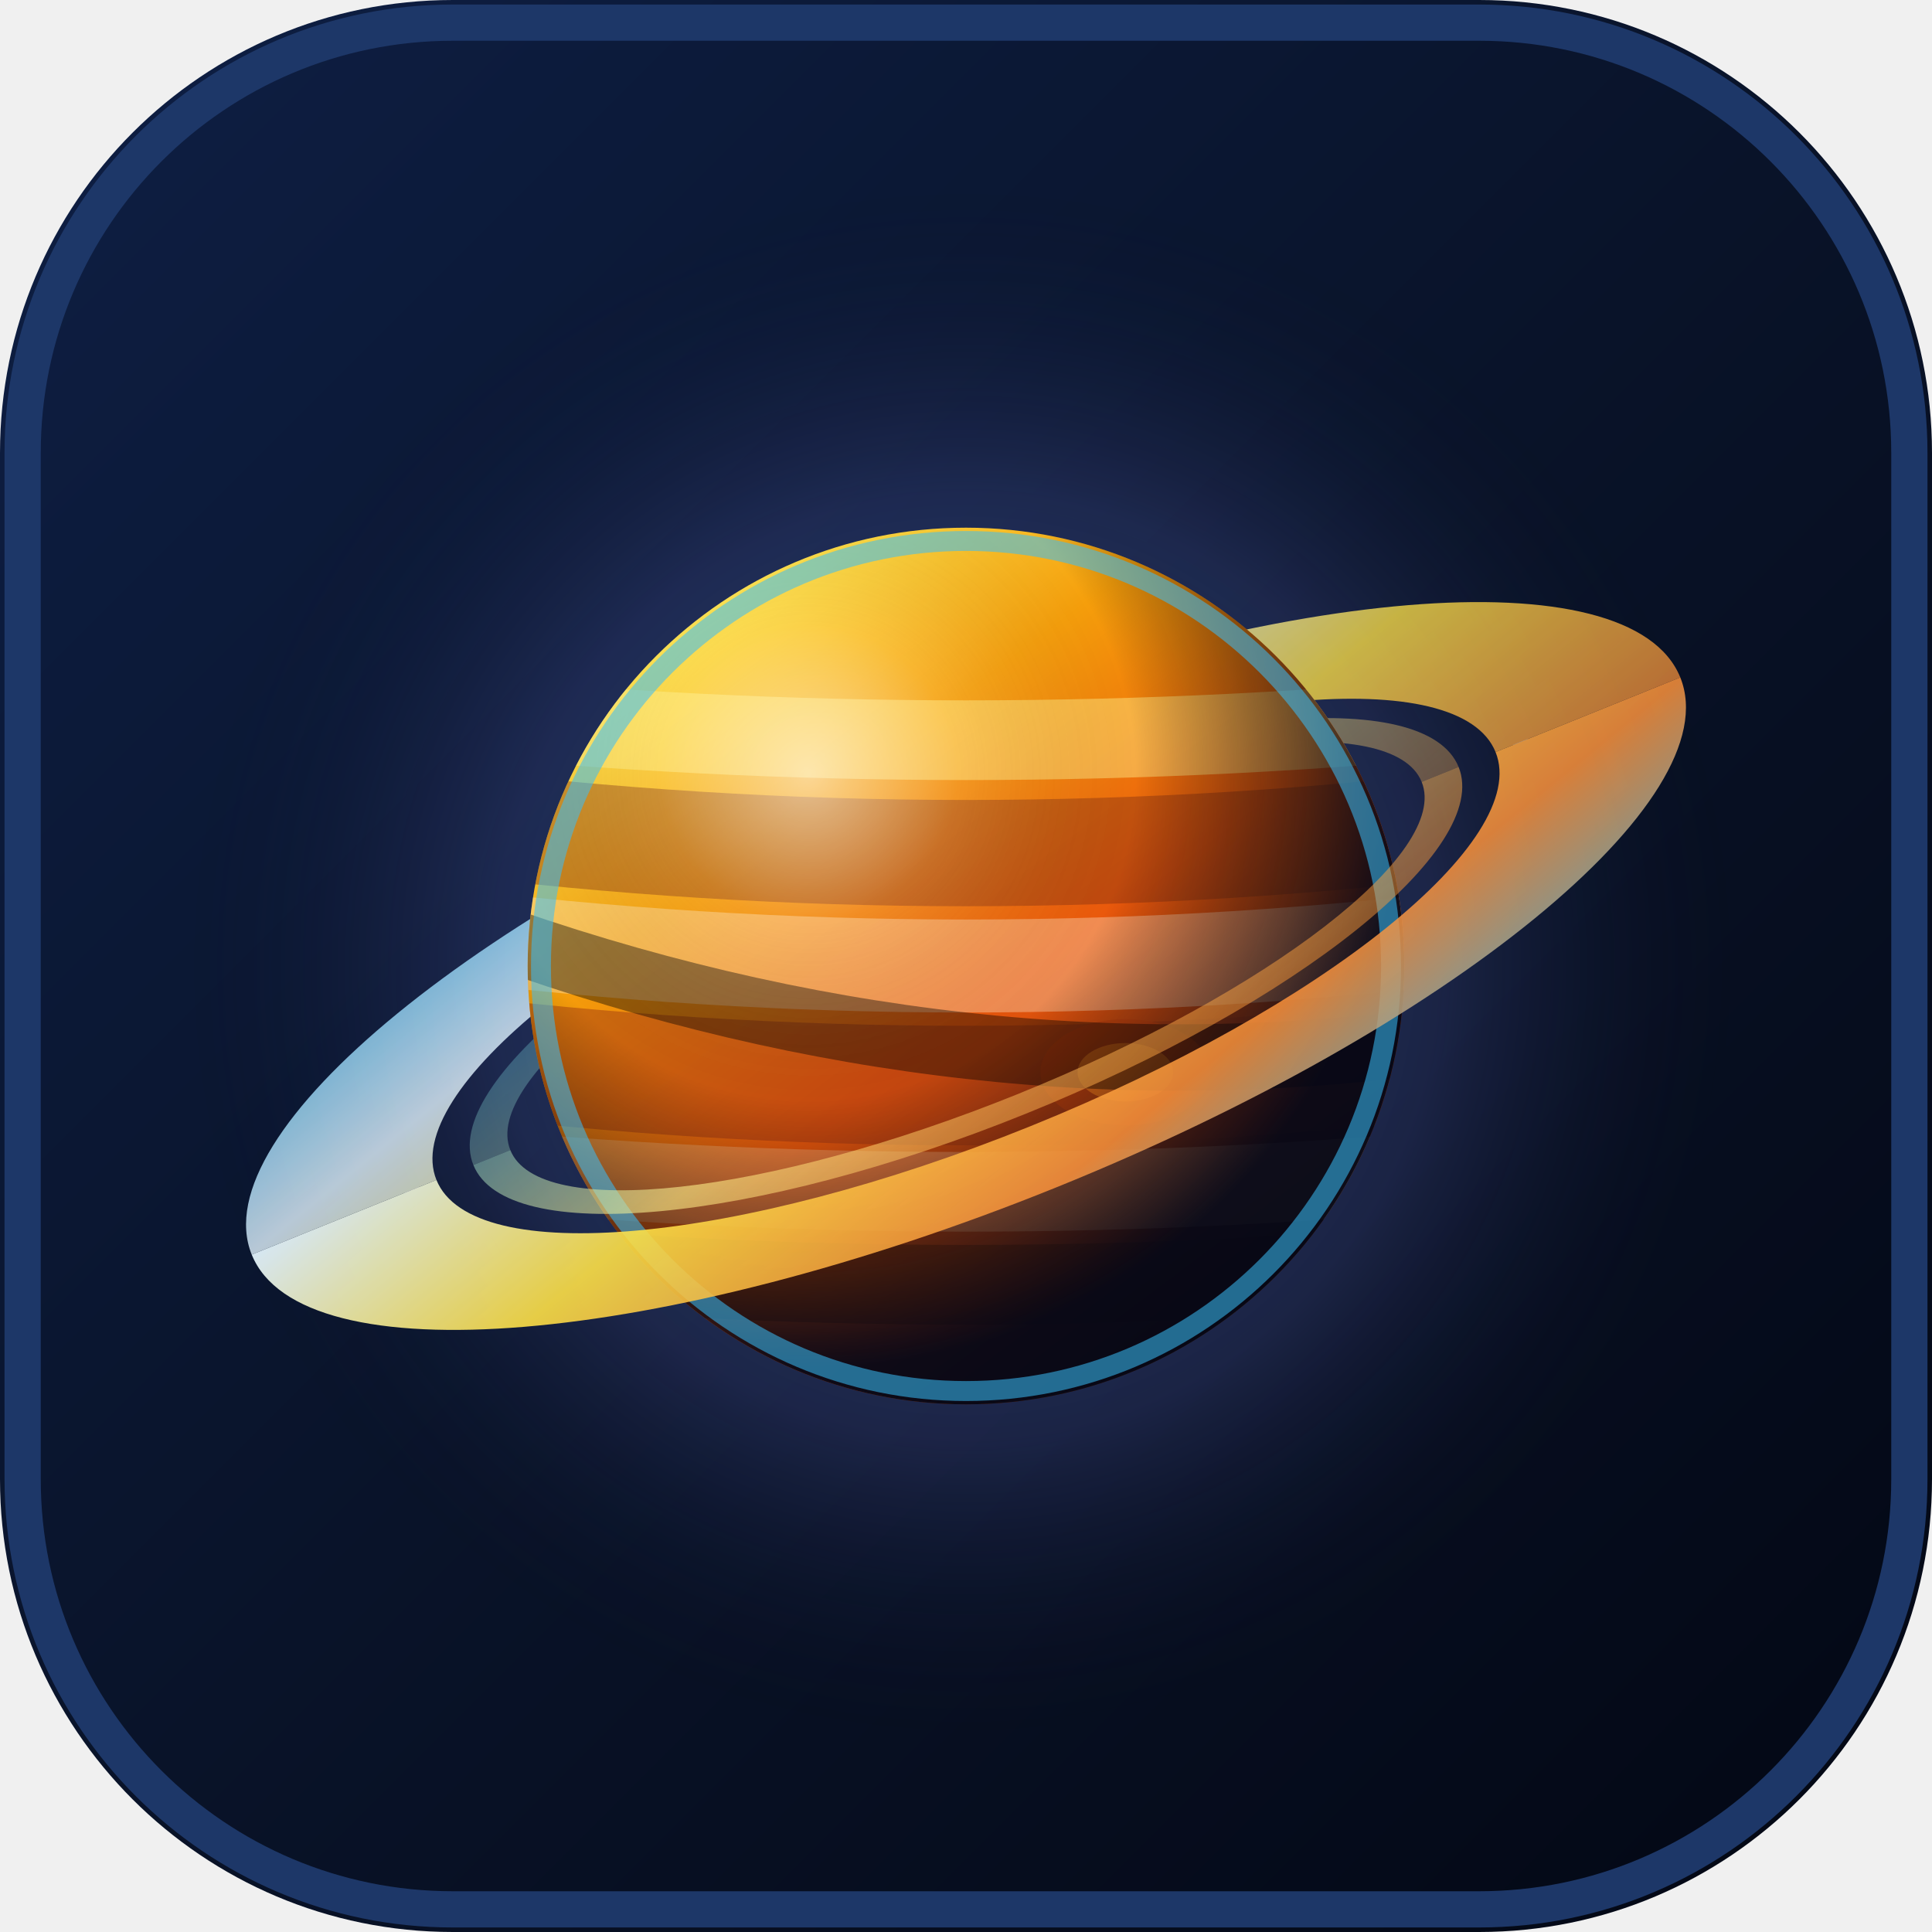
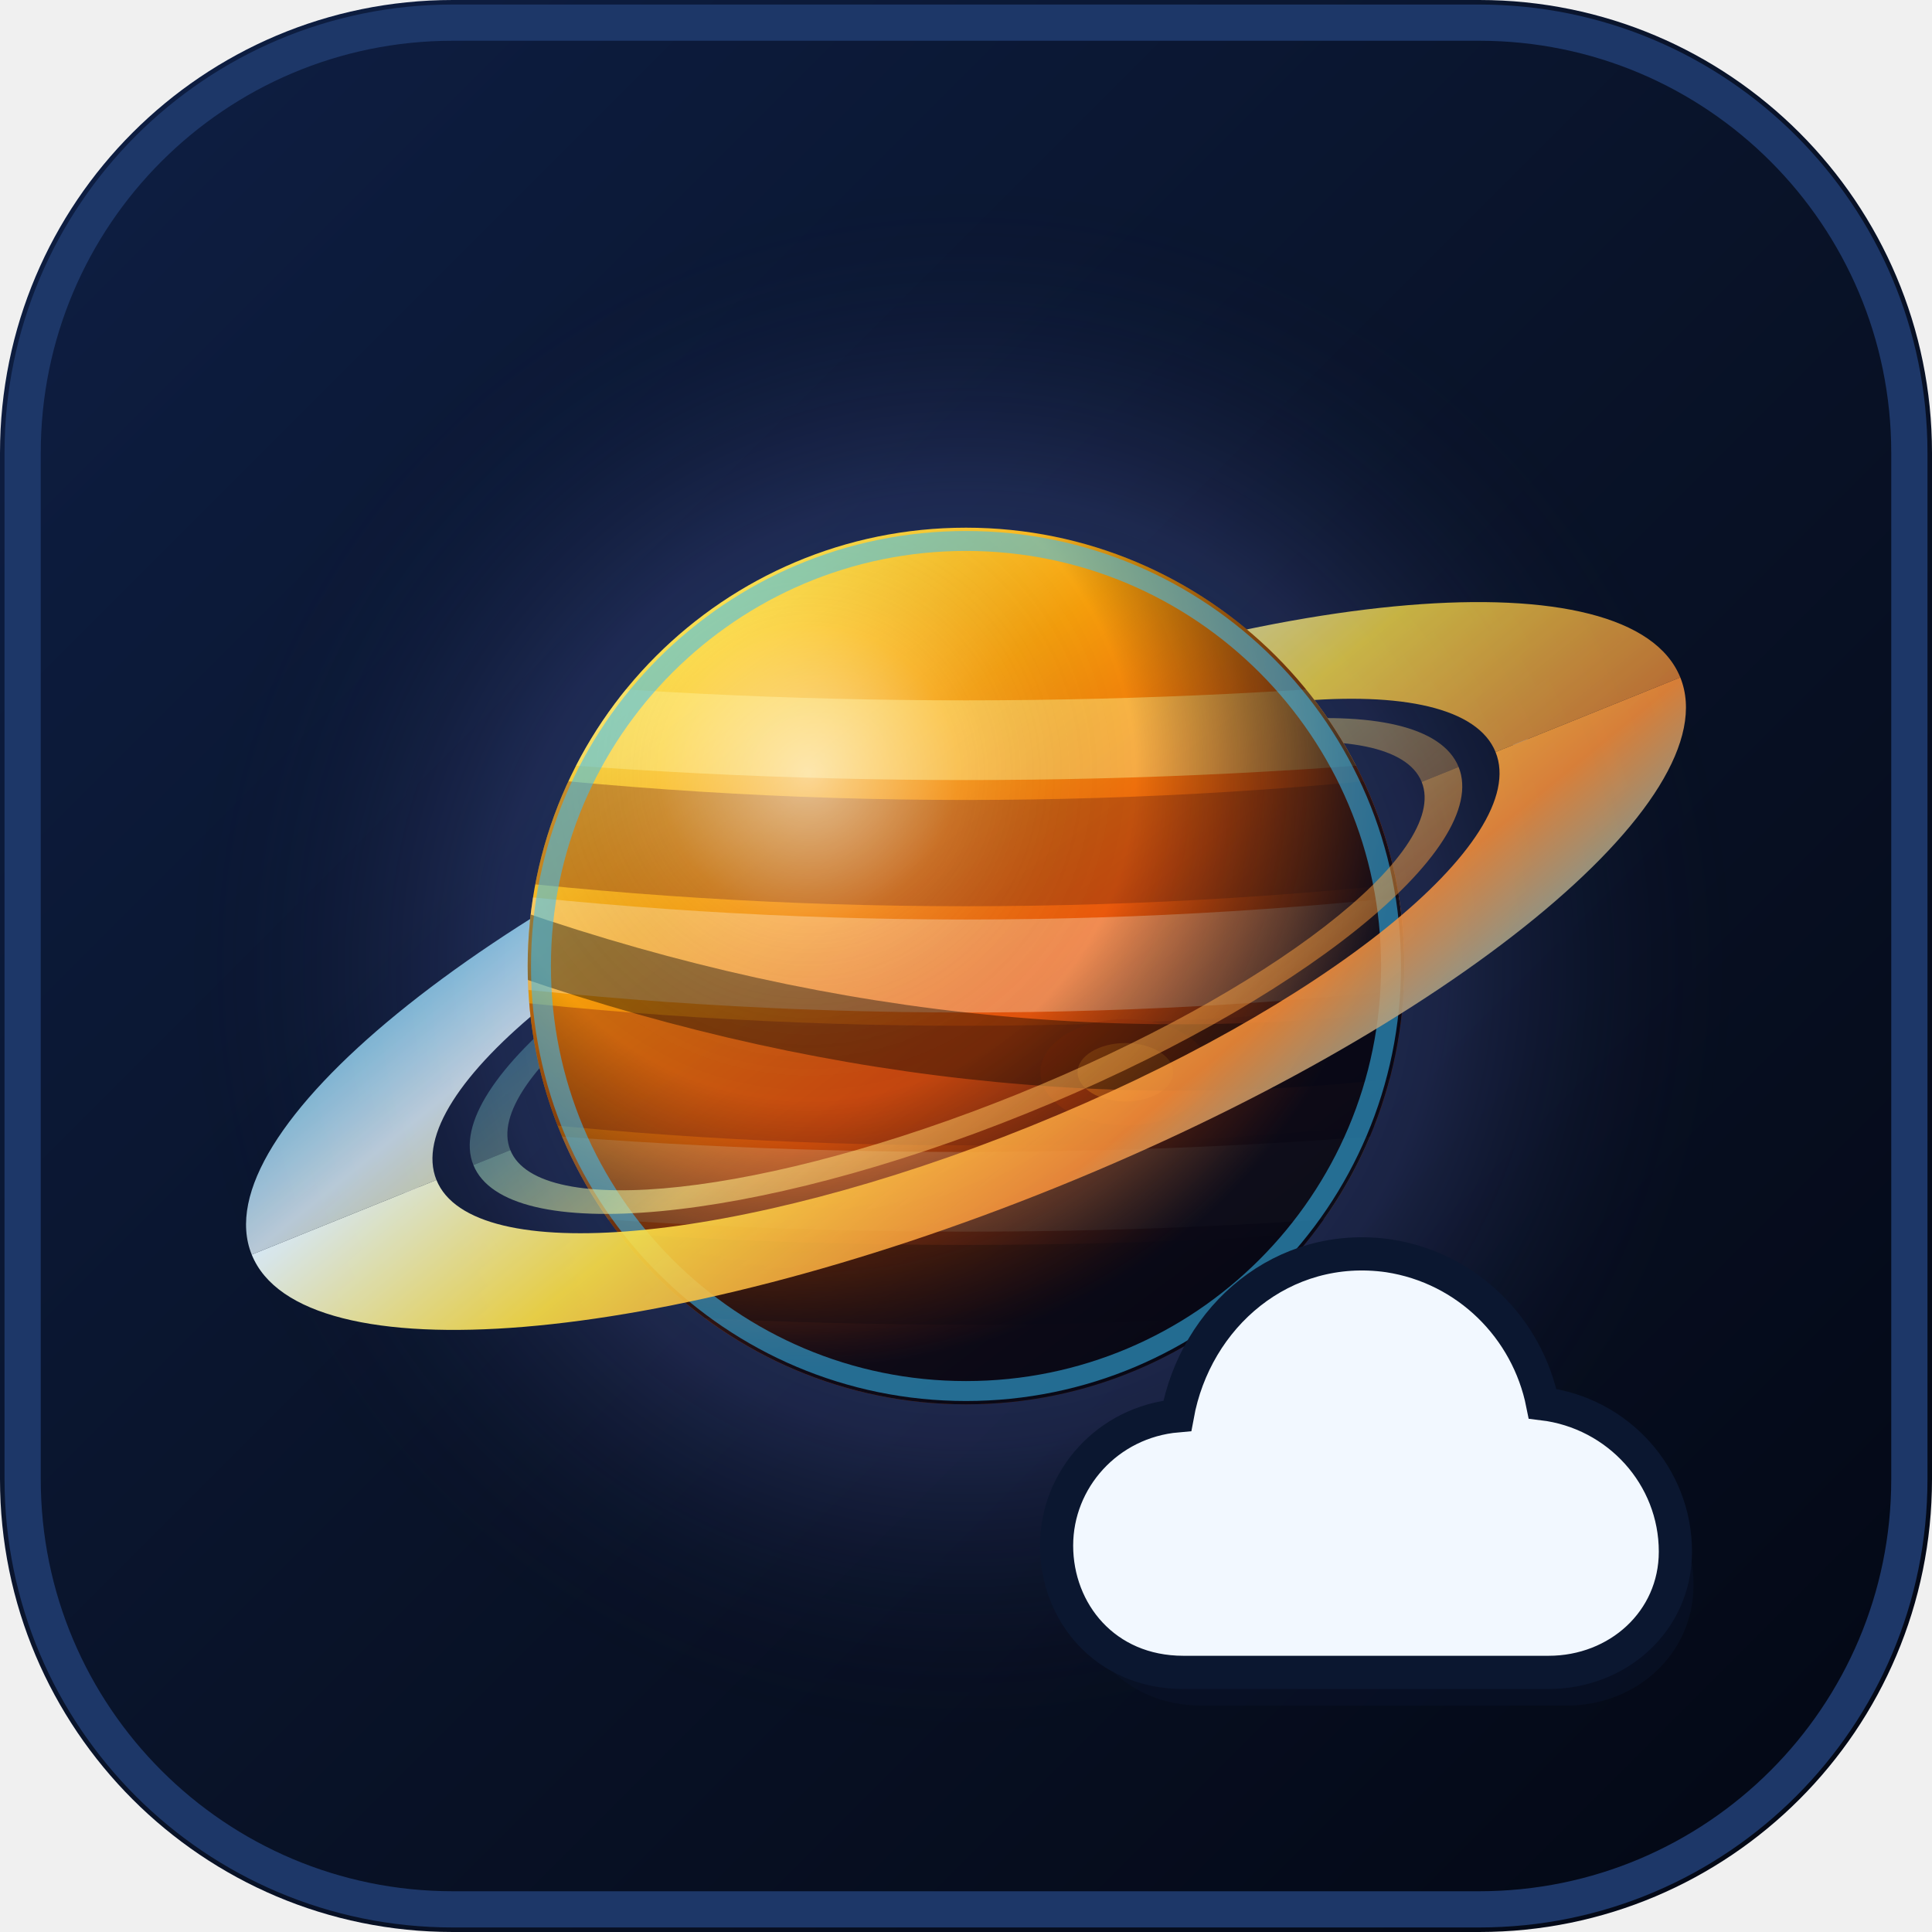
<svg xmlns="http://www.w3.org/2000/svg" viewBox="0 0 64 64" width="64" height="64">
  <defs>
    <linearGradient id="bgGrad" x1="0%" y1="0%" x2="100%" y2="100%">
      <stop offset="0%" stop-color="#0e1f45" />
      <stop offset="50%" stop-color="#091329" />
      <stop offset="100%" stop-color="#030713" />
    </linearGradient>
    <radialGradient id="spaceGlow" cx="50%" cy="50%" r="50%">
      <stop offset="0%" stop-color="#38bdf8" stop-opacity="0.38" />
      <stop offset="60%" stop-color="#818cf8" stop-opacity="0.16" />
      <stop offset="100%" stop-color="#000000" stop-opacity="0" />
    </radialGradient>
    <linearGradient id="planetBase" x1="20%" y1="10%" x2="80%" y2="90%">
      <stop offset="0%" stop-color="#fde047" />
      <stop offset="25%" stop-color="#f59e0b" />
      <stop offset="55%" stop-color="#ea580c" />
      <stop offset="80%" stop-color="#9a3412" />
      <stop offset="100%" stop-color="#451a03" />
    </linearGradient>
    <radialGradient id="sphereLight" cx="32%" cy="28%" r="68%">
      <stop offset="0%" stop-color="#ffffff" stop-opacity="0.55" />
      <stop offset="25%" stop-color="#ffffff" stop-opacity="0.1" />
      <stop offset="55%" stop-color="#000000" stop-opacity="0" />
      <stop offset="85%" stop-color="#050811" stop-opacity="0.6" />
      <stop offset="100%" stop-color="#020617" stop-opacity="0.92" />
    </radialGradient>
    <clipPath id="planetClip">
      <circle cx="32" cy="32" r="16.5" />
    </clipPath>
    <linearGradient id="ringGrad" x1="0%" y1="0%" x2="100%" y2="100%">
      <stop offset="0%" stop-color="#38bdf8" stop-opacity="0.9" />
      <stop offset="25%" stop-color="#e0f2fe" stop-opacity="0.95" />
      <stop offset="50%" stop-color="#fde047" stop-opacity="0.9" />
      <stop offset="75%" stop-color="#fb923c" stop-opacity="0.85" />
      <stop offset="100%" stop-color="#38bdf8" stop-opacity="0.9" />
    </linearGradient>
    <linearGradient id="innerRingGrad" x1="0%" y1="0%" x2="100%" y2="100%">
      <stop offset="0%" stop-color="#38bdf8" stop-opacity="0.6" />
      <stop offset="50%" stop-color="#fef08a" stop-opacity="0.8" />
      <stop offset="100%" stop-color="#f97316" stop-opacity="0.6" />
    </linearGradient>
    <clipPath id="backRingClip">
      <rect x="-40" y="-30" width="80" height="30" />
    </clipPath>
    <clipPath id="frontRingClip">
      <rect x="-40" y="0" width="80" height="30" />
    </clipPath>
  </defs>
  <rect width="64" height="64" rx="15" fill="url(#bgGrad)" />
  <rect x="0.75" y="0.75" width="62.5" height="62.5" rx="14.25" fill="none" stroke="#1d3768" stroke-width="1.2" />
  <g transform="matrix(0.88, 0, 0, 0.88, 3.84, 3.84)">
    <circle cx="32" cy="32" r="30" fill="url(#spaceGlow)" />
    <g transform="translate(32, 32) rotate(-22)">
      <g clip-path="url(#backRingClip)">
        <path d="M -29,0 A 29 9 0 1 1 29,0 A 29 9 0 1 1 -29,0 M -21.5,0 A 21.5 6.5 0 1 1 21.5,0 A 21.5 6.5 0 1 1 -21.5,0" fill="url(#ringGrad)" fill-rule="evenodd" opacity="0.85" />
        <path d="M -20,0 A 20 6 0 1 1 20,0 A 20 6 0 1 1 -20,0 M -18.5,0 A 18.5 5.2 0 1 1 18.5,0 A 18.5 5.2 0 1 1 -18.5,0" fill="url(#innerRingGrad)" fill-rule="evenodd" opacity="0.5" />
      </g>
    </g>
    <g clip-path="url(#planetClip)">
      <circle cx="32" cy="32" r="16.5" fill="url(#planetBase)" />
      <path d="M 12,21 Q 32,23 52,21 L 52,24 Q 32,26 12,24 Z" fill="#fef08a" opacity="0.45" />
      <path d="M 12,24.5 Q 32,27 52,24.5 L 52,28.5 Q 32,31 12,28.5 Z" fill="#7c2d12" opacity="0.4" />
      <path d="M 12,29 Q 32,31.5 52,29 L 52,32.5 Q 32,35 12,32.5 Z" fill="#ffedd5" opacity="0.35" />
      <path d="M 12,33 Q 32,35.5 52,33 L 52,37.5 Q 32,40 12,37.5 Z" fill="#9a3412" opacity="0.45" />
      <path d="M 12,38 Q 32,40 52,38 L 52,41 Q 32,43 12,41 Z" fill="#fed7aa" opacity="0.3" />
      <path d="M 12,41.5 Q 32,43.5 52,41.5 L 52,44.5 Q 32,46.5 12,44.5 Z" fill="#451a03" opacity="0.4" />
      <ellipse cx="38" cy="36" rx="3.2" ry="2" fill="#c2410c" opacity="0.9" />
      <ellipse cx="38" cy="36" rx="1.8" ry="1.1" fill="#f97316" opacity="0.95" />
      <path d="M 14,29.5 Q 32,36 50,33.5 L 50,36 Q 32,38.5 14,32 Z" fill="#000000" opacity="0.4" />
      <circle cx="32" cy="32" r="16.5" fill="url(#sphereLight)" />
      <circle cx="32" cy="32" r="16" fill="none" stroke="#38bdf8" stroke-width="0.75" opacity="0.55" />
    </g>
    <g transform="translate(32, 32) rotate(-22)">
      <g clip-path="url(#frontRingClip)">
        <path d="M -29,0 A 29 9 0 1 1 29,0 A 29 9 0 1 1 -29,0 M -21.5,0 A 21.5 6.5 0 1 1 21.5,0 A 21.5 6.5 0 1 1 -21.5,0" fill="url(#ringGrad)" fill-rule="evenodd" />
        <path d="M -22.5,0 A 22.5 6.8 0 1 1 22.5,0" fill="none" stroke="#ffffff" stroke-width="0.6" opacity="0.85" />
        <path d="M -20,0 A 20 6 0 1 1 20,0 A 20 6 0 1 1 -20,0 M -18.5,0 A 18.5 5.2 0 1 1 18.5,0 A 18.5 5.2 0 1 1 -18.5,0" fill="url(#innerRingGrad)" fill-rule="evenodd" opacity="0.75" />
      </g>
    </g>
  </g>
+   <g transform="translate(35,40)">
+     <path d="M4.2,15.4 C1.6,15.4 0,13.4 0,11.2 C0,9 1.7,7.1 4,6.9 C4.6,3.6 7.5,1.1 11,1.6 C13.6,2 15.6,4 16.1,6.5 C18.6,6.8 20.5,8.9 20.5,11.4 C20.5,13.7 18.6,15.4 16.3,15.4 Z" fill="#091329" opacity="0.55" transform="translate(0.6,1.1)" />
+     <path d="M4.2,15.4 C1.6,15.4 0,13.4 0,11.2 C0,9 1.7,7.1 4,6.9 C4.6,3.6 7.5,1.1 11,1.6 C13.6,2 15.6,4 16.1,6.5 C18.6,6.8 20.5,8.9 20.5,11.4 C20.5,13.7 18.6,15.4 16.3,15.4 Z" fill="#f2f8ff" stroke="#0b1730" stroke-width="1.1" />
+   </g>
</svg>
